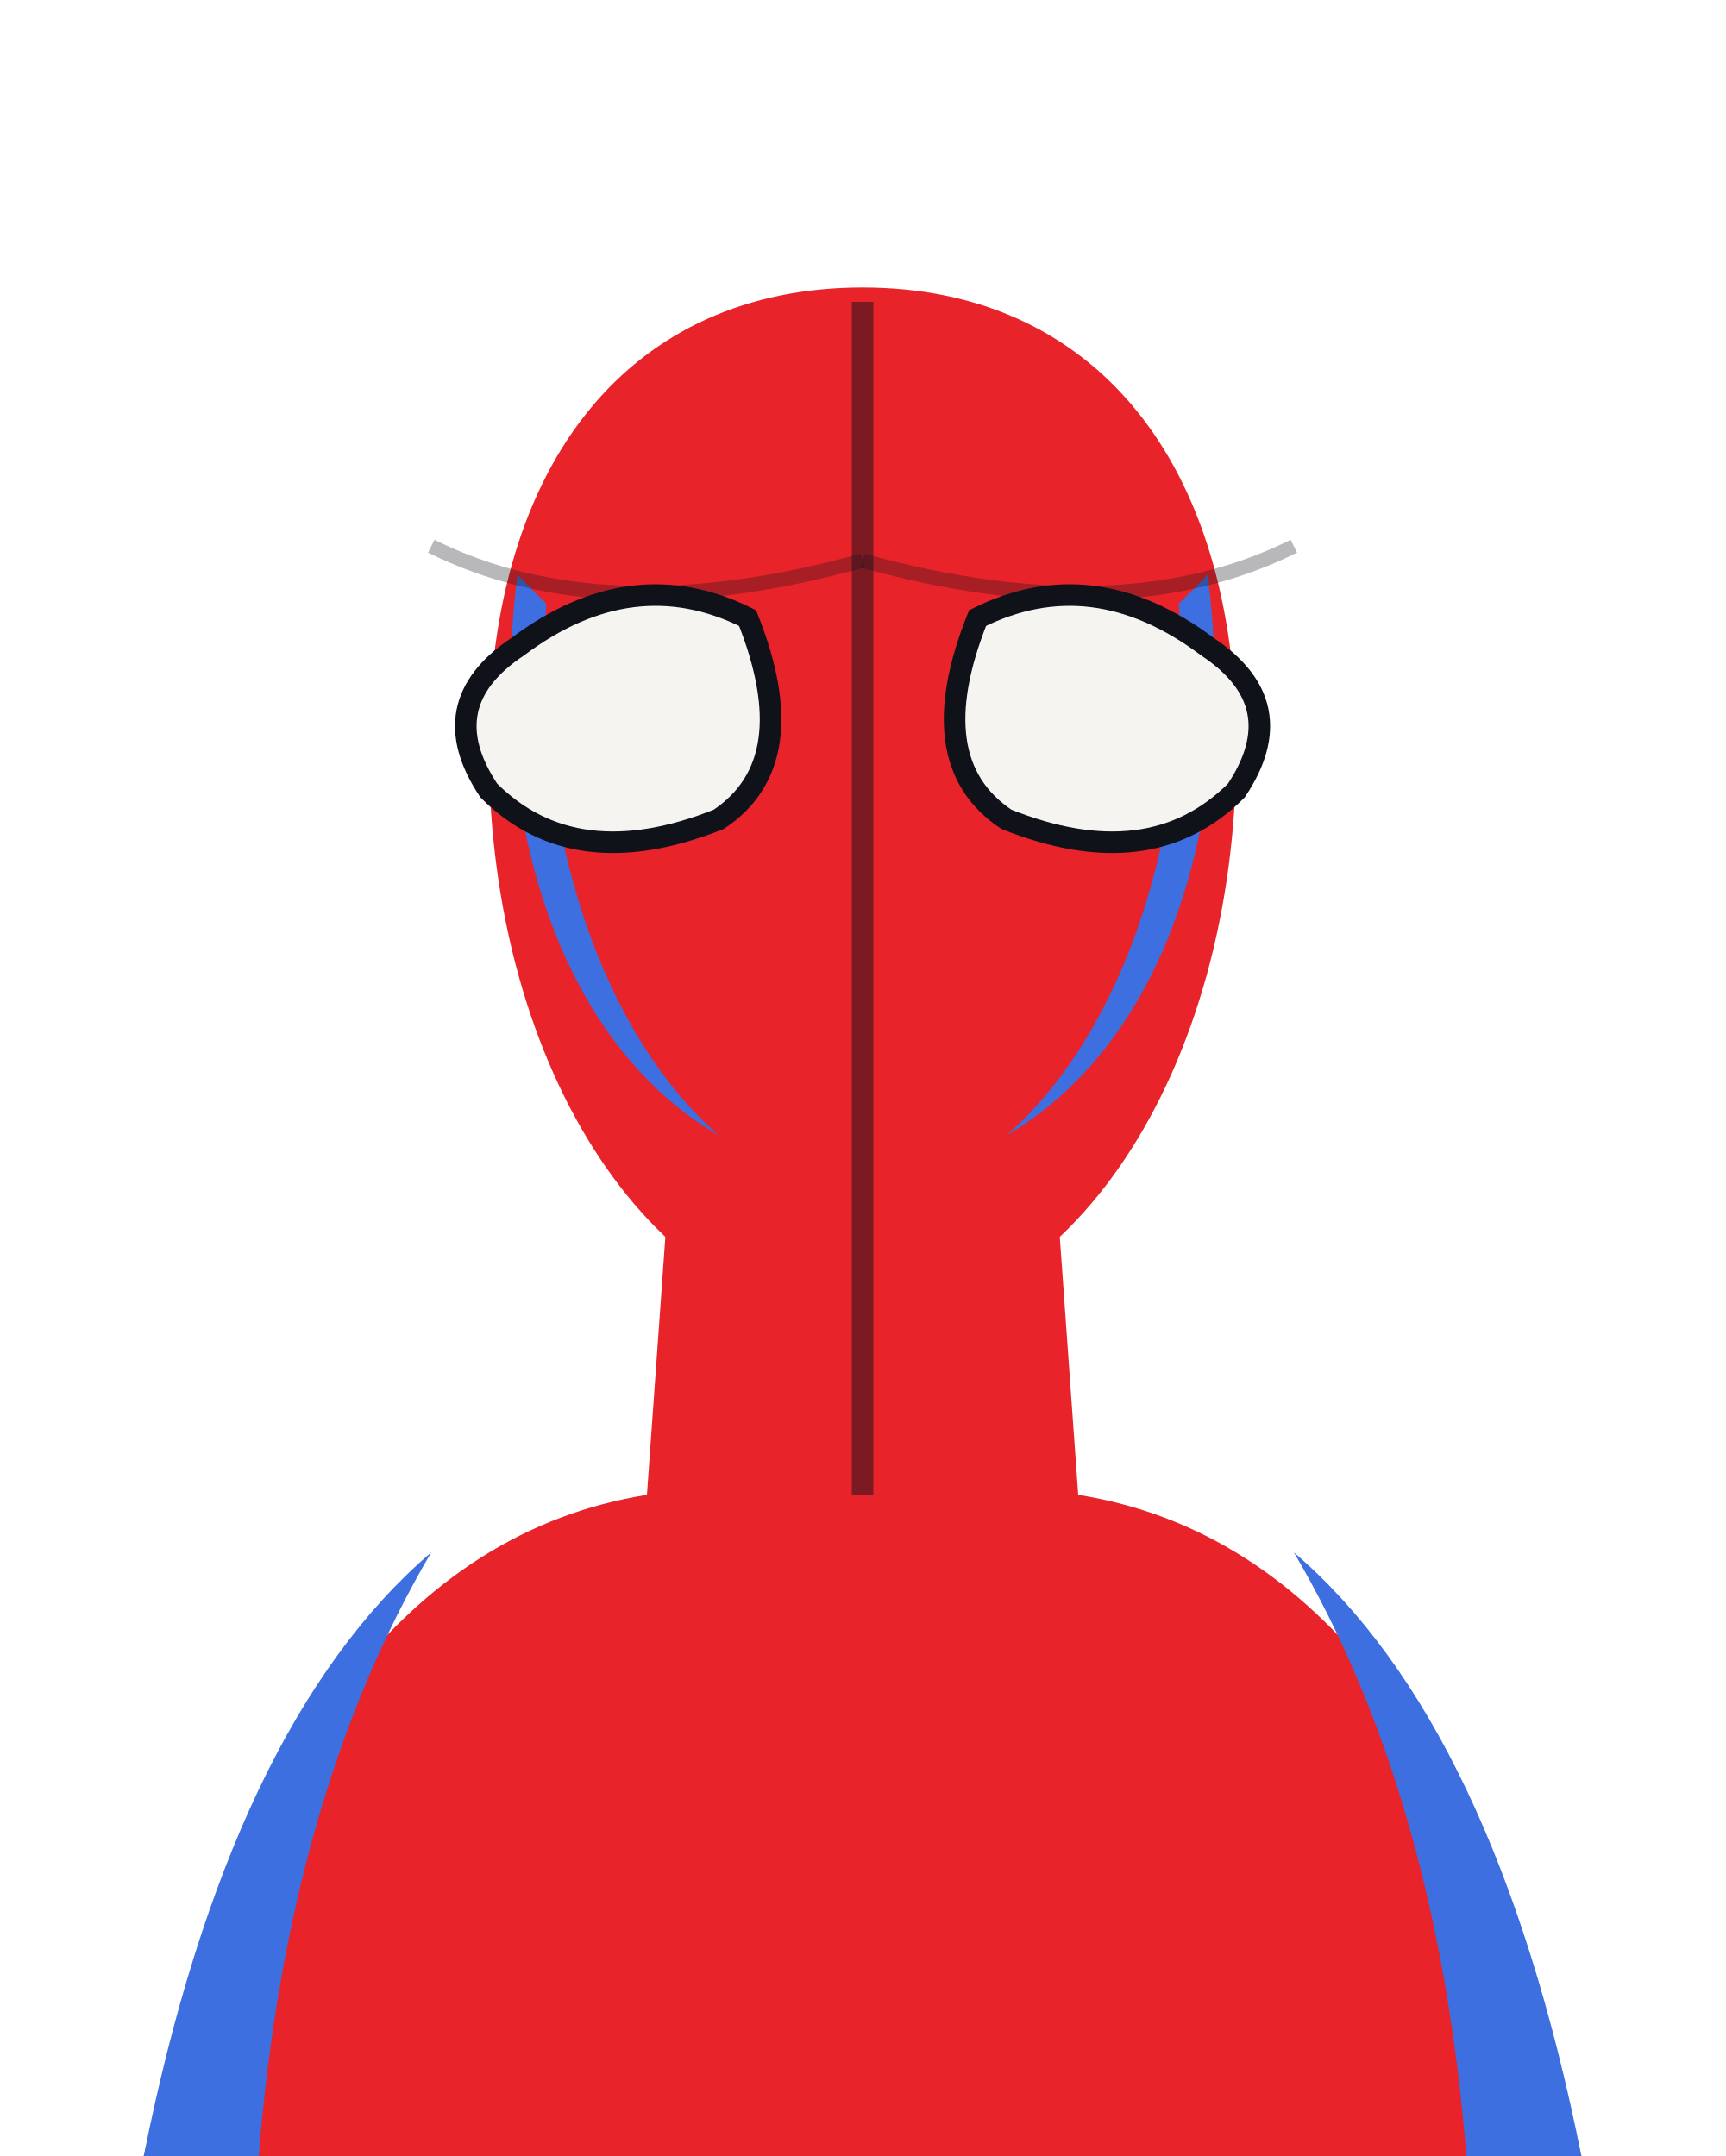
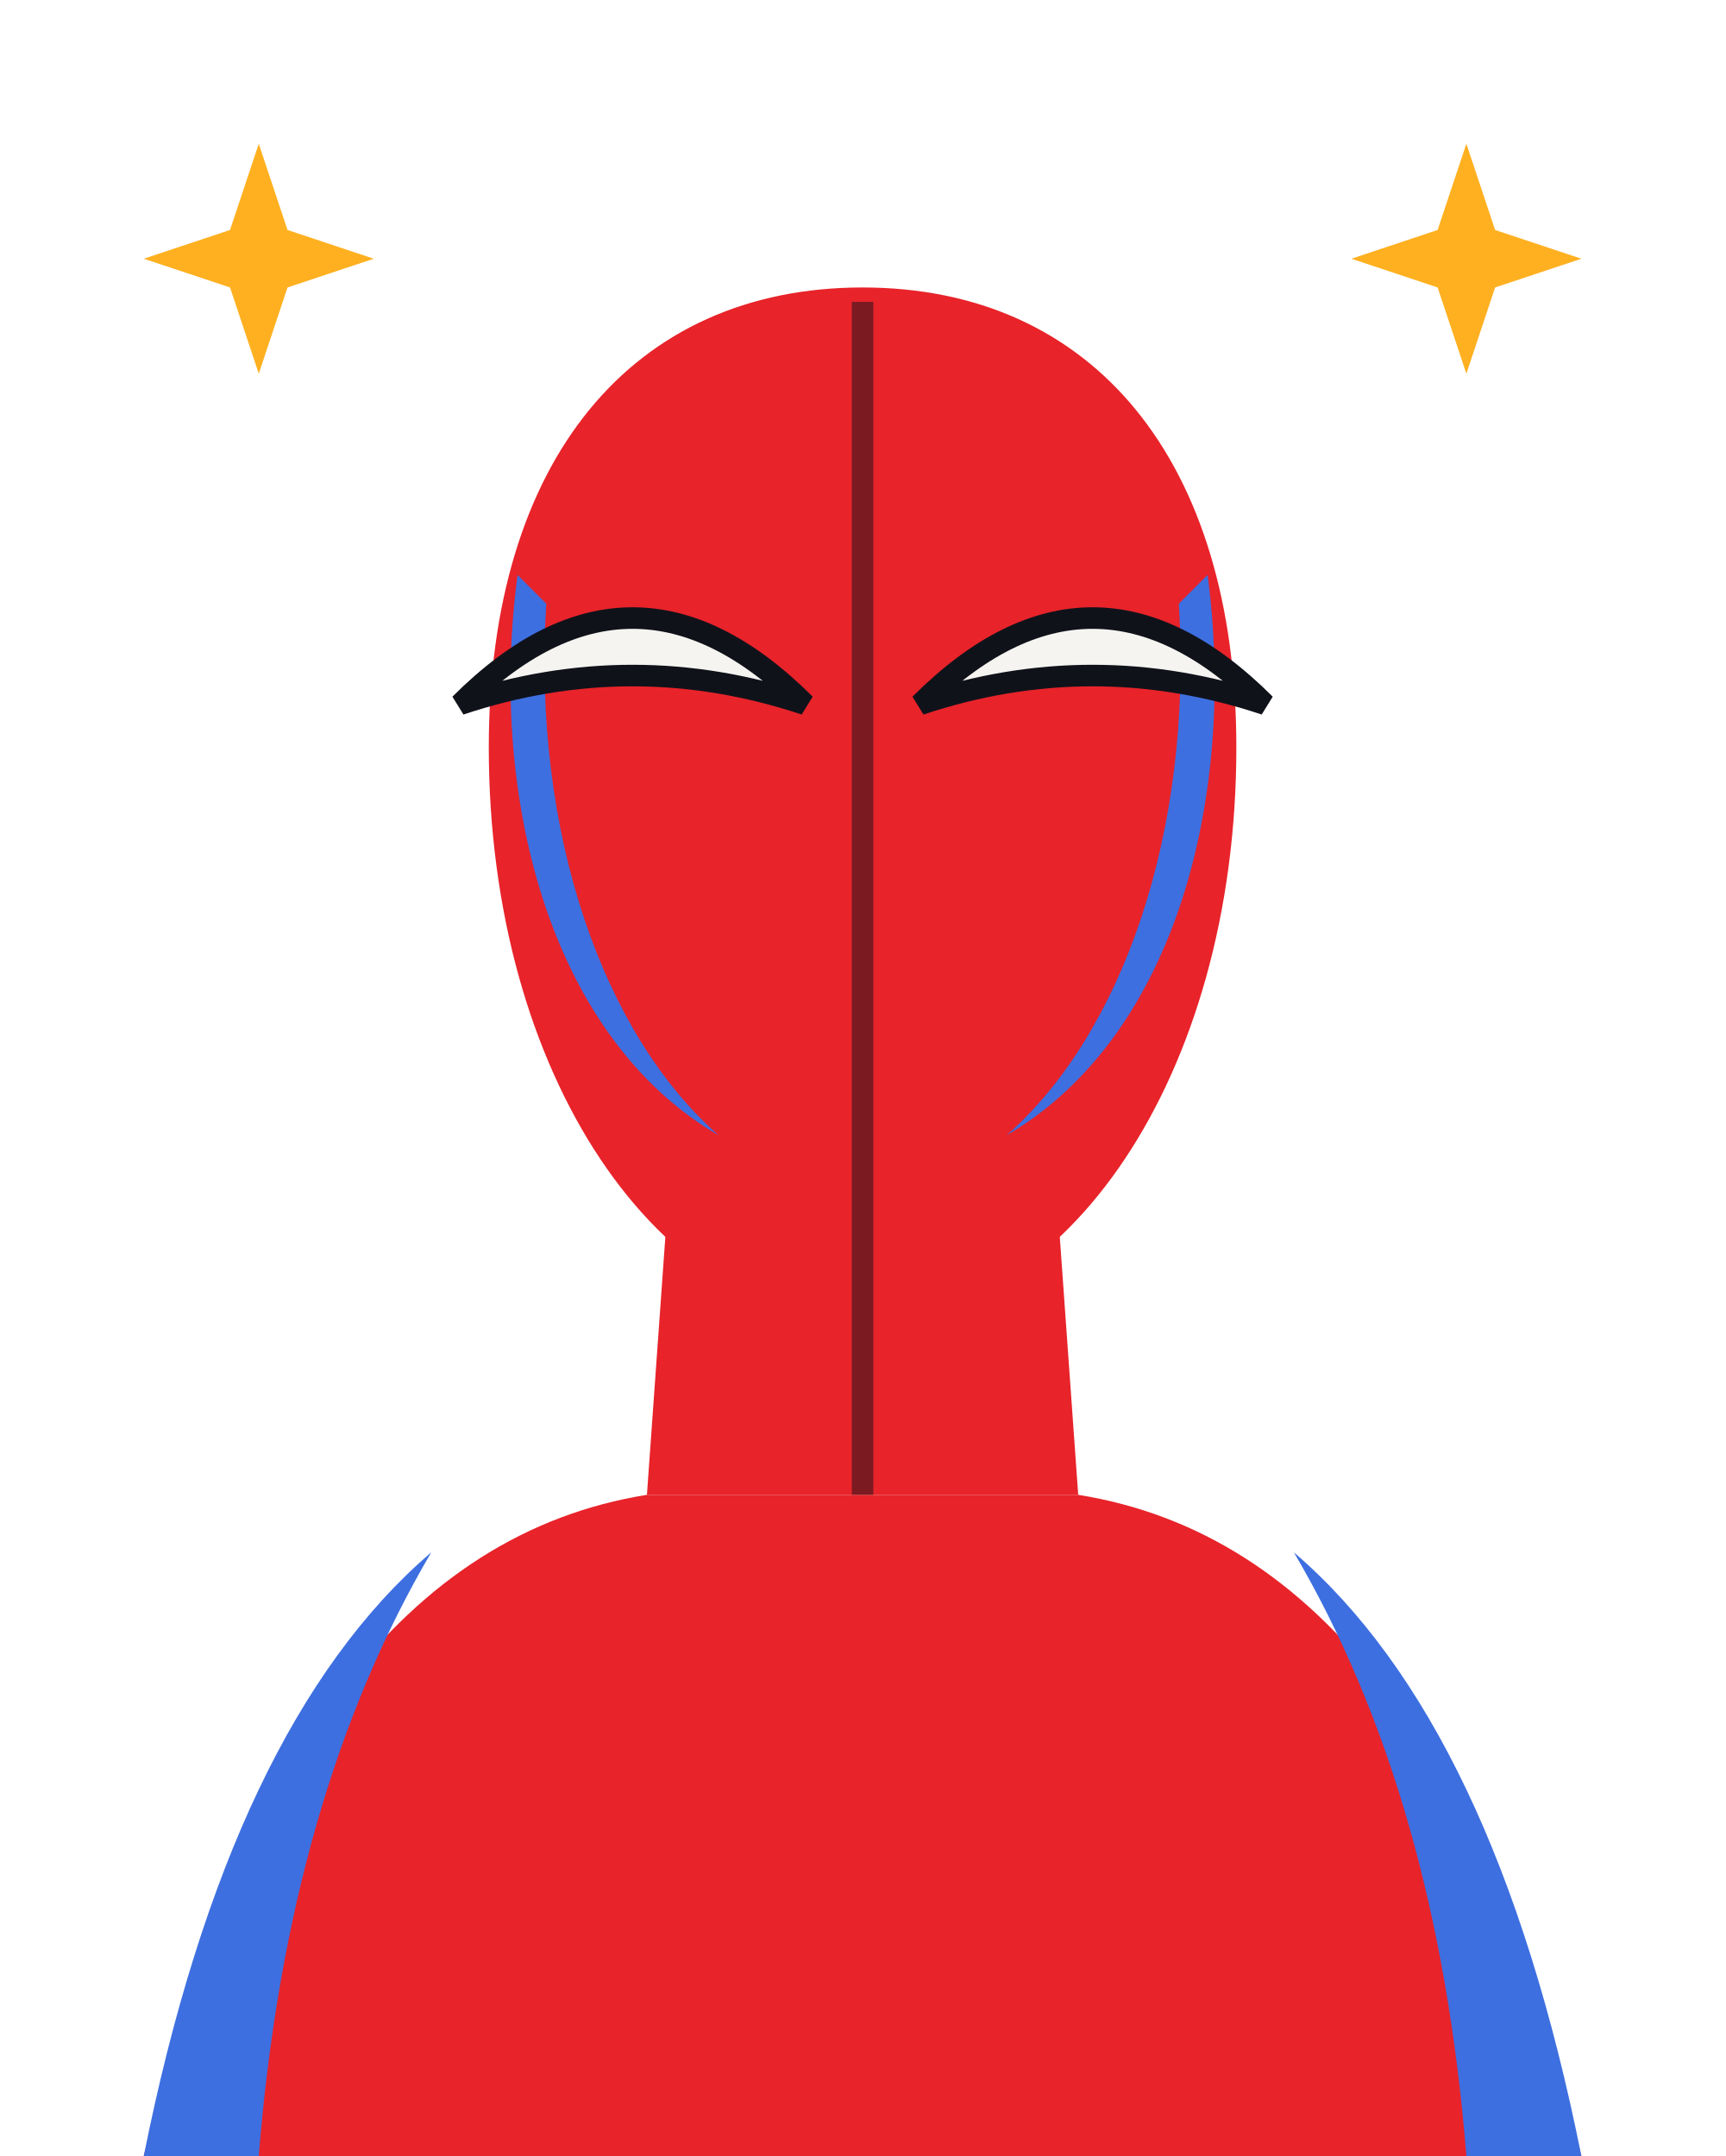
<svg xmlns="http://www.w3.org/2000/svg" viewBox="0 0 120 150">
  <path d="M45,104 Q20,108 10,150 L110,150 Q100,108 75,104 Z" fill="#E8232A" />
  <path d="M10,150 Q16,120 30,108 Q20,125 18,150 Z" fill="#3D6FE0" />
  <path d="M110,150 Q104,120 90,108 Q100,125 102,150 Z" fill="#3D6FE0" />
  <path d="M47,76 L45,104 L75,104 L73,76 Z" fill="#E8232A" />
  <path d="M60,20 C44,20 34,32 34,52 C34,75 46,92 60,92 C74,92 86,75 86,52 C86,32 76,20 60,20 Z" fill="#E8232A" />
  <path d="M36,40 C34,55 38,72 50,79 C42,72 37,58 38,42 Z" fill="#3D6FE0" />
  <path d="M84,40 C86,55 82,72 70,79 C78,72 83,58 82,42 Z" fill="#3D6FE0" />
  <path d="M60,21 L60,104" stroke="#10121A" stroke-width="1.5" opacity="0.5" />
-   <path d="M60,39 Q78,44 90,38" stroke="#10121A" stroke-width="1" opacity="0.3" fill="none" />
-   <path d="M60,39 Q42,44 30,38" stroke="#10121A" stroke-width="1" opacity="0.3" fill="none" />
-   <path d="M52,43 Q44,39 36,45 Q30,49 34,55 Q40,61 50,57 Q56,53 52,43 Z" fill="#F5F4F0" stroke="#10121A" stroke-width="1.5" />
-   <path d="M68,43 Q76,39 84,45 Q90,49 86,55 Q80,61 70,57 Q64,53 68,43 Z" fill="#F5F4F0" stroke="#10121A" stroke-width="1.5" />
+   <path d="M32,49 Q44,37 56,49 Q44,45 32,49 Z" fill="#F5F4F0" stroke="#10121A" stroke-width="1.5" />
+   <path d="M88,49 Q76,37 64,49 Q76,45 88,49 Z" fill="#F5F4F0" stroke="#10121A" stroke-width="1.5" />
+   <path d="M18,10 L20,16 L26,18 L20,20 L18,26 L16,20 L10,18 L16,16 Z" fill="#FFB020" />
+   <path d="M102,10 L104,16 L110,18 L104,20 L102,26 L100,20 L94,18 L100,16 Z" fill="#FFB020" />
</svg>
